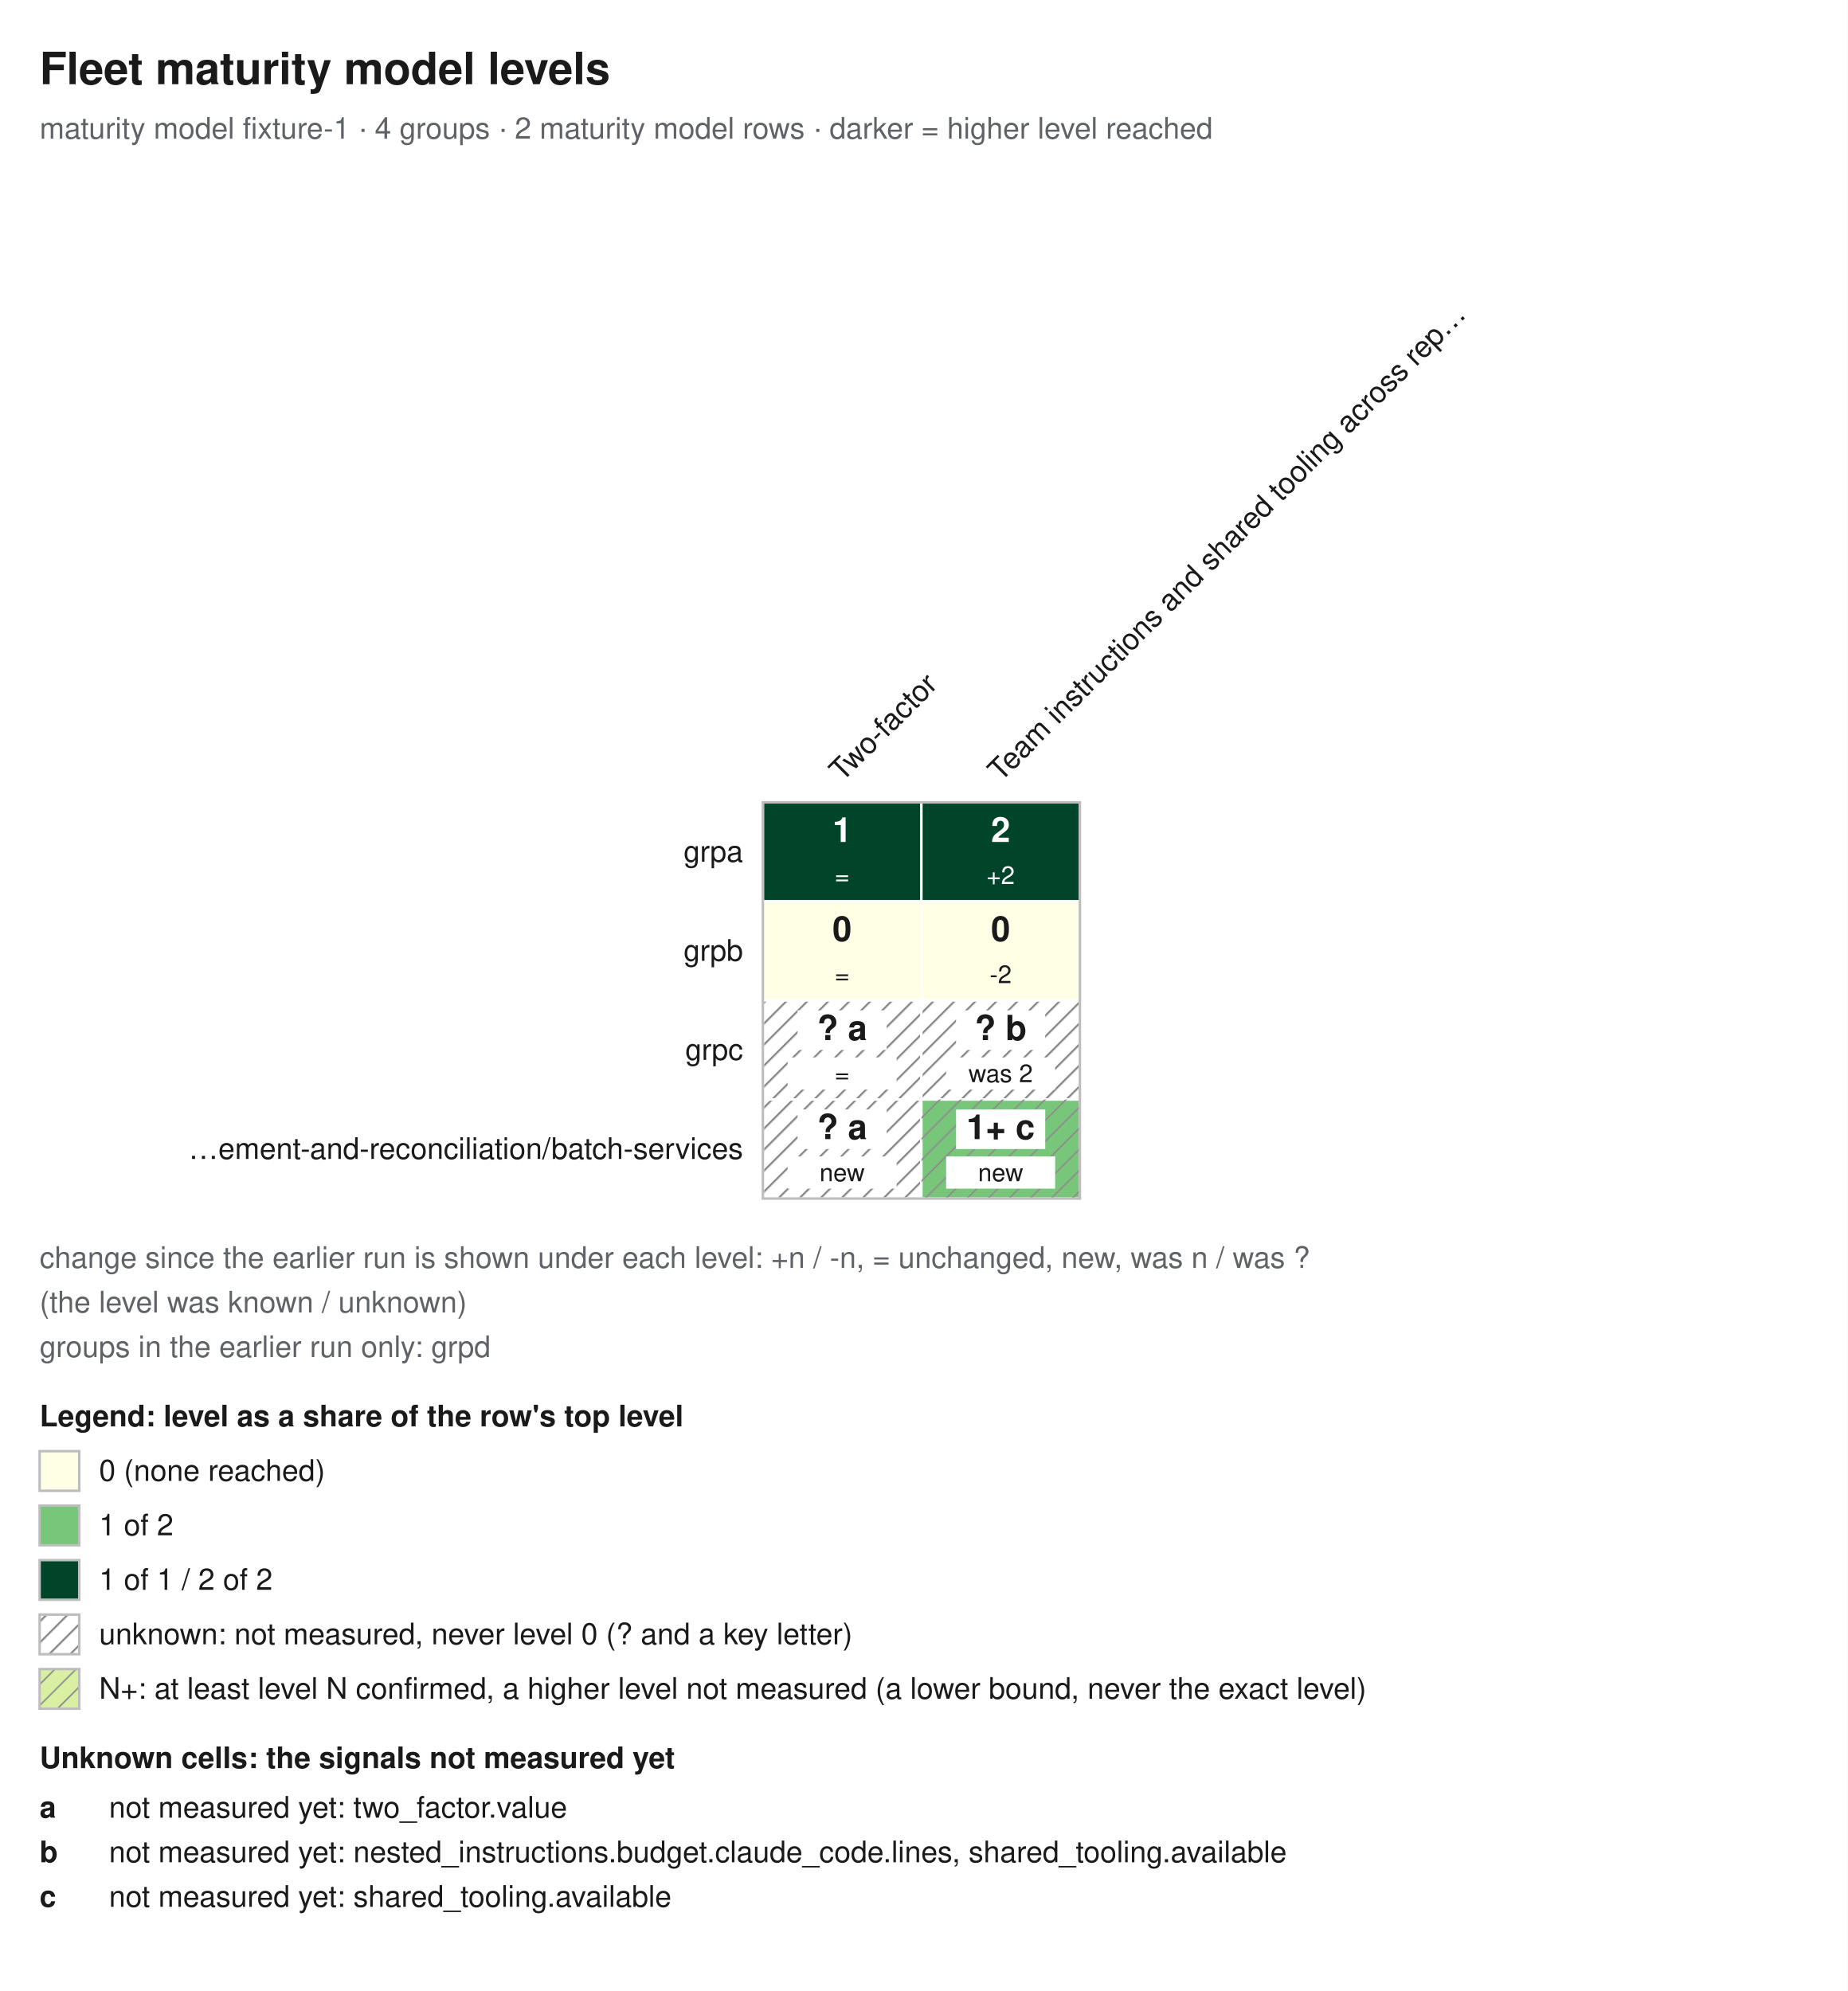
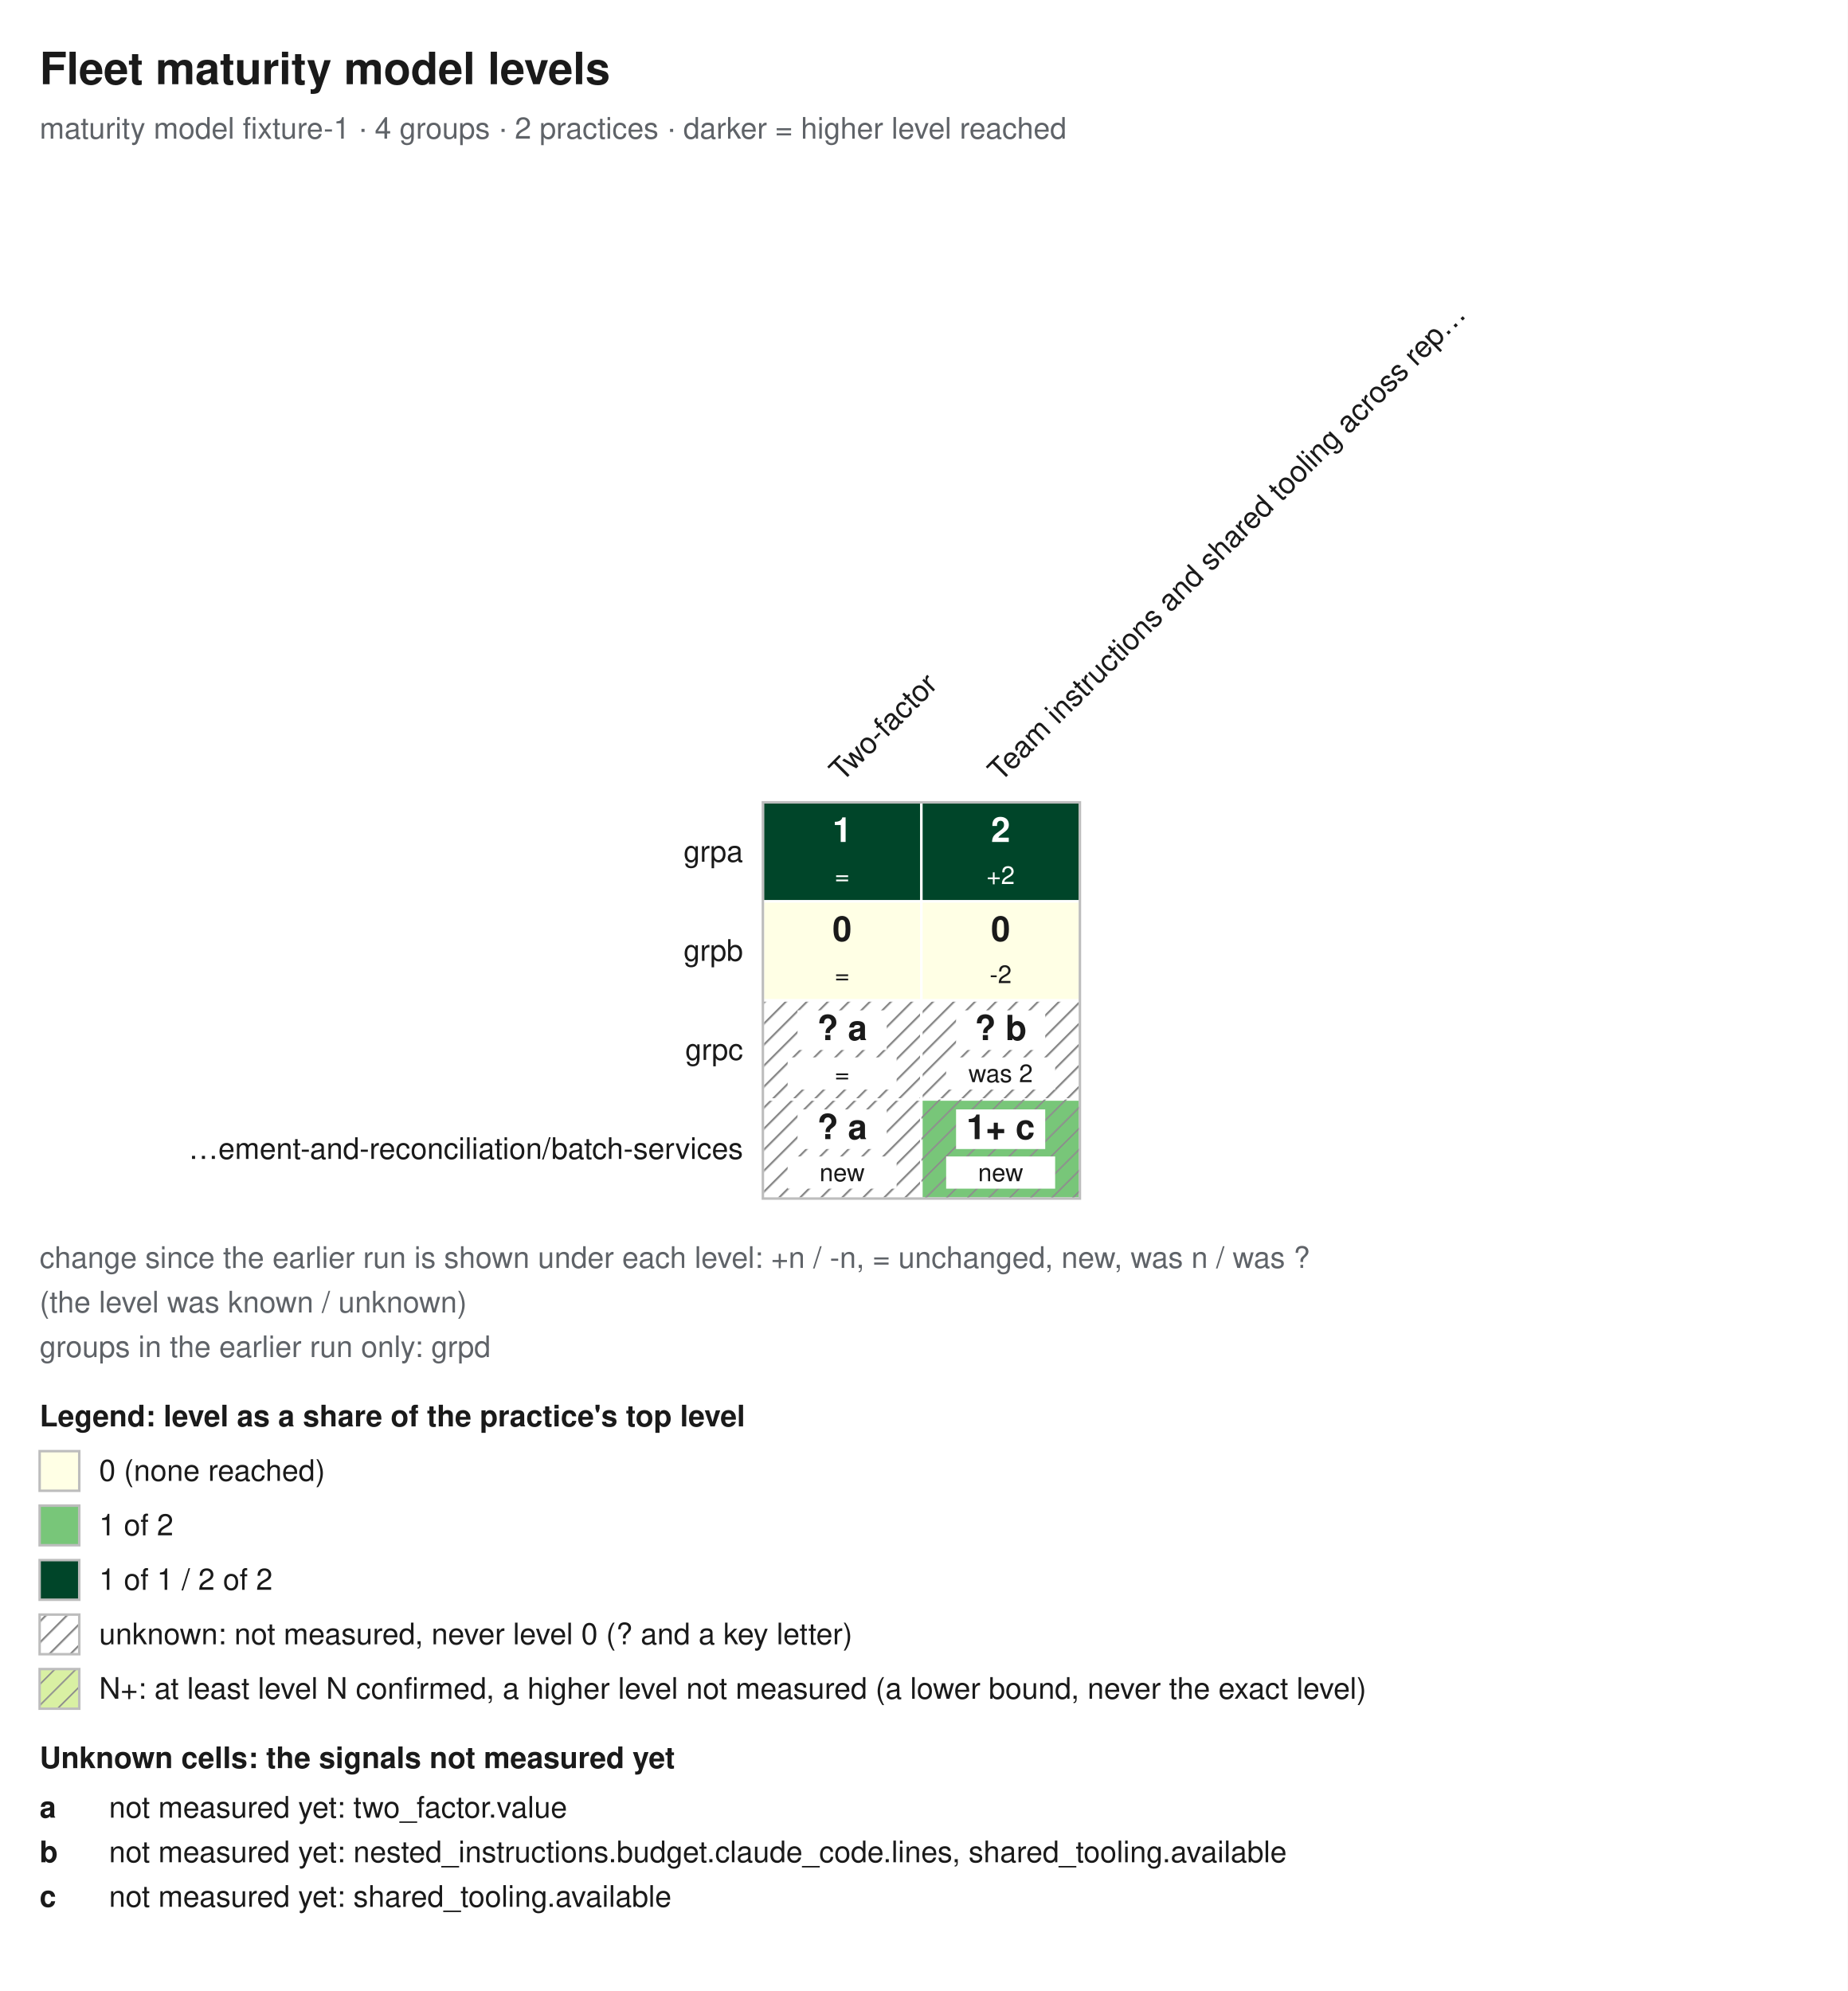
<svg xmlns="http://www.w3.org/2000/svg" viewBox="0 0 746 804" width="746" height="804" role="img">
  <style>text { font-family: -apple-system, BlinkMacSystemFont, "Segoe UI", Helvetica, Arial, sans-serif; }</style>
  <defs>
    <pattern id="fleet-unknown" width="6" height="6" patternUnits="userSpaceOnUse" patternTransform="rotate(45)">
      <rect width="6" height="6" fill="#ffffff" />
      <line x1="0" y1="0" x2="0" y2="6" stroke="#8c8c8c" stroke-width="1.6" />
    </pattern>
    <pattern id="fleet-floor" width="6" height="6" patternUnits="userSpaceOnUse" patternTransform="rotate(45)">
      <rect width="6" height="6" fill="none" />
      <line x1="0" y1="0" x2="0" y2="6" stroke="#8c8c8c" stroke-width="1.2" />
    </pattern>
  </defs>
  <rect x="0" y="0" width="746" height="804" fill="#ffffff" />
  <text x="16.0" y="34.0" font-size="18" fill="#1a1a1a" text-anchor="start" font-weight="bold">Fleet maturity model levels</text>
-   <text x="16.0" y="56.0" font-size="12" fill="#5f6368" text-anchor="start">maturity model fixture-1 · 4 groups · 2 maturity model rows · darker = higher level reached</text>
+   <text x="16.0" y="56.0" font-size="12" fill="#5f6368" text-anchor="start">maturity model fixture-1 · 4 groups · 2 practices · darker = higher level reached</text>
  <text x="340.0" y="316.0" font-size="12" fill="#1a1a1a" text-anchor="start" transform="rotate(-45 340.0 316.0)">Two-factor</text>
  <text x="404.0" y="316.0" font-size="12" fill="#1a1a1a" text-anchor="start" transform="rotate(-45 404.0 316.0)">Team instructions and shared tooling across rep…</text>
  <text x="300.0" y="348.0" font-size="12" fill="#1a1a1a" text-anchor="end">grpa</text>
  <rect x="308.0" y="324.0" width="64.0" height="40.0" fill="#004529" stroke="#ffffff" stroke-width="1" />
  <text x="340.0" y="340.0" font-size="14" fill="#ffffff" text-anchor="middle" font-weight="bold">1</text>
  <text x="340.0" y="357.0" font-size="10" fill="#ffffff" text-anchor="middle">=</text>
  <rect x="372.0" y="324.0" width="64.0" height="40.0" fill="#004529" stroke="#ffffff" stroke-width="1" />
  <text x="404.0" y="340.0" font-size="14" fill="#ffffff" text-anchor="middle" font-weight="bold">2</text>
  <text x="404.0" y="357.0" font-size="10" fill="#ffffff" text-anchor="middle">+2</text>
  <text x="300.0" y="388.0" font-size="12" fill="#1a1a1a" text-anchor="end">grpb</text>
  <rect x="308.0" y="364.0" width="64.0" height="40.0" fill="#ffffe5" stroke="#ffffff" stroke-width="1" />
  <text x="340.0" y="380.0" font-size="14" fill="#1a1a1a" text-anchor="middle" font-weight="bold">0</text>
  <text x="340.0" y="397.0" font-size="10" fill="#1a1a1a" text-anchor="middle">=</text>
  <rect x="372.0" y="364.0" width="64.0" height="40.0" fill="#ffffe5" stroke="#ffffff" stroke-width="1" />
  <text x="404.0" y="380.0" font-size="14" fill="#1a1a1a" text-anchor="middle" font-weight="bold">0</text>
  <text x="404.0" y="397.0" font-size="10" fill="#1a1a1a" text-anchor="middle">-2</text>
  <text x="300.0" y="428.0" font-size="12" fill="#1a1a1a" text-anchor="end">grpc</text>
  <rect x="308.0" y="404.0" width="64.0" height="40.0" fill="url(#fleet-unknown)" stroke="#ffffff" stroke-width="1" />
  <rect x="322.0" y="408.0" width="36.0" height="16.0" fill="#ffffff" />
  <text x="340.0" y="420.0" font-size="14" fill="#1a1a1a" text-anchor="middle" font-weight="bold">? a</text>
  <rect x="318.0" y="427.0" width="44.0" height="13.0" fill="#ffffff" />
  <text x="340.0" y="437.0" font-size="10" fill="#1a1a1a" text-anchor="middle">=</text>
  <rect x="372.0" y="404.0" width="64.0" height="40.0" fill="url(#fleet-unknown)" stroke="#ffffff" stroke-width="1" />
  <rect x="386.0" y="408.0" width="36.0" height="16.0" fill="#ffffff" />
  <text x="404.0" y="420.0" font-size="14" fill="#1a1a1a" text-anchor="middle" font-weight="bold">? b</text>
  <rect x="382.0" y="427.0" width="44.0" height="13.0" fill="#ffffff" />
  <text x="404.0" y="437.0" font-size="10" fill="#1a1a1a" text-anchor="middle">was 2</text>
  <text x="300.0" y="468.0" font-size="12" fill="#1a1a1a" text-anchor="end">…ement-and-reconciliation/batch-services</text>
  <rect x="308.0" y="444.0" width="64.0" height="40.0" fill="url(#fleet-unknown)" stroke="#ffffff" stroke-width="1" />
  <rect x="322.0" y="448.0" width="36.0" height="16.0" fill="#ffffff" />
  <text x="340.0" y="460.0" font-size="14" fill="#1a1a1a" text-anchor="middle" font-weight="bold">? a</text>
  <rect x="318.0" y="467.0" width="44.0" height="13.0" fill="#ffffff" />
  <text x="340.0" y="477.0" font-size="10" fill="#1a1a1a" text-anchor="middle">new</text>
  <rect x="372.0" y="444.0" width="64.0" height="40.0" fill="#78c679" stroke="#ffffff" stroke-width="1" />
  <rect x="372.0" y="444.0" width="64.0" height="40.0" fill="url(#fleet-floor)" pointer-events="none" />
  <rect x="386.0" y="448.0" width="36.0" height="16.0" fill="#ffffff" />
  <text x="404.0" y="460.0" font-size="14" fill="#1a1a1a" text-anchor="middle" font-weight="bold">1+ c</text>
  <rect x="382.0" y="467.0" width="44.0" height="13.0" fill="#ffffff" />
  <text x="404.0" y="477.0" font-size="10" fill="#1a1a1a" text-anchor="middle">new</text>
  <rect x="308.0" y="324.0" width="128.0" height="160.0" fill="none" stroke="#bdbdbd" stroke-width="1" />
  <text x="16.0" y="512.0" font-size="12" fill="#5f6368" text-anchor="start">change since the earlier run is shown under each level: +n / -n, = unchanged, new, was n / was ?</text>
  <text x="16.0" y="530.0" font-size="12" fill="#5f6368" text-anchor="start">(the level was known / unknown)</text>
  <text x="16.0" y="548.0" font-size="12" fill="#5f6368" text-anchor="start">groups in the earlier run only: grpd</text>
-   <text x="16.0" y="576.0" font-size="12" fill="#1a1a1a" text-anchor="start" font-weight="bold">Legend: level as a share of the row's top level</text>
+   <text x="16.0" y="576.0" font-size="12" fill="#1a1a1a" text-anchor="start" font-weight="bold">Legend: level as a share of the practice's top level</text>
  <rect x="16.0" y="586.0" width="16.0" height="16.0" fill="#ffffe5" stroke="#bdbdbd" stroke-width="1" />
  <text x="40.0" y="598.0" font-size="12" fill="#1a1a1a" text-anchor="start">0 (none reached)</text>
  <rect x="16.0" y="608.0" width="16.0" height="16.0" fill="#78c679" stroke="#bdbdbd" stroke-width="1" />
  <text x="40.0" y="620.0" font-size="12" fill="#1a1a1a" text-anchor="start">1 of 2</text>
  <rect x="16.0" y="630.0" width="16.0" height="16.0" fill="#004529" stroke="#bdbdbd" stroke-width="1" />
  <text x="40.0" y="642.0" font-size="12" fill="#1a1a1a" text-anchor="start">1 of 1 / 2 of 2</text>
  <rect x="16.0" y="652.0" width="16.0" height="16.0" fill="url(#fleet-unknown)" stroke="#bdbdbd" stroke-width="1" />
  <text x="40.0" y="664.0" font-size="12" fill="#1a1a1a" text-anchor="start">unknown: not measured, never level 0 (? and a key letter)</text>
  <rect x="16.0" y="674.0" width="16.0" height="16.0" fill="#d9f0a3" />
  <rect x="16.0" y="674.0" width="16.0" height="16.0" fill="url(#fleet-floor)" stroke="#bdbdbd" stroke-width="1" />
  <text x="40.0" y="686.0" font-size="12" fill="#1a1a1a" text-anchor="start">N+: at least level N confirmed, a higher level not measured (a lower bound, never the exact level)</text>
  <text x="16.0" y="714.0" font-size="12" fill="#1a1a1a" text-anchor="start" font-weight="bold">Unknown cells: the signals not measured yet</text>
  <text x="16.0" y="734.0" font-size="12" fill="#1a1a1a" text-anchor="start" font-weight="bold">a</text>
  <text x="44.0" y="734.0" font-size="12" fill="#1a1a1a" text-anchor="start">not measured yet: two_factor.value</text>
  <text x="16.0" y="752.0" font-size="12" fill="#1a1a1a" text-anchor="start" font-weight="bold">b</text>
  <text x="44.0" y="752.0" font-size="12" fill="#1a1a1a" text-anchor="start">not measured yet: nested_instructions.budget.claude_code.lines, shared_tooling.available</text>
  <text x="16.0" y="770.0" font-size="12" fill="#1a1a1a" text-anchor="start" font-weight="bold">c</text>
  <text x="44.0" y="770.0" font-size="12" fill="#1a1a1a" text-anchor="start">not measured yet: shared_tooling.available</text>
</svg>
